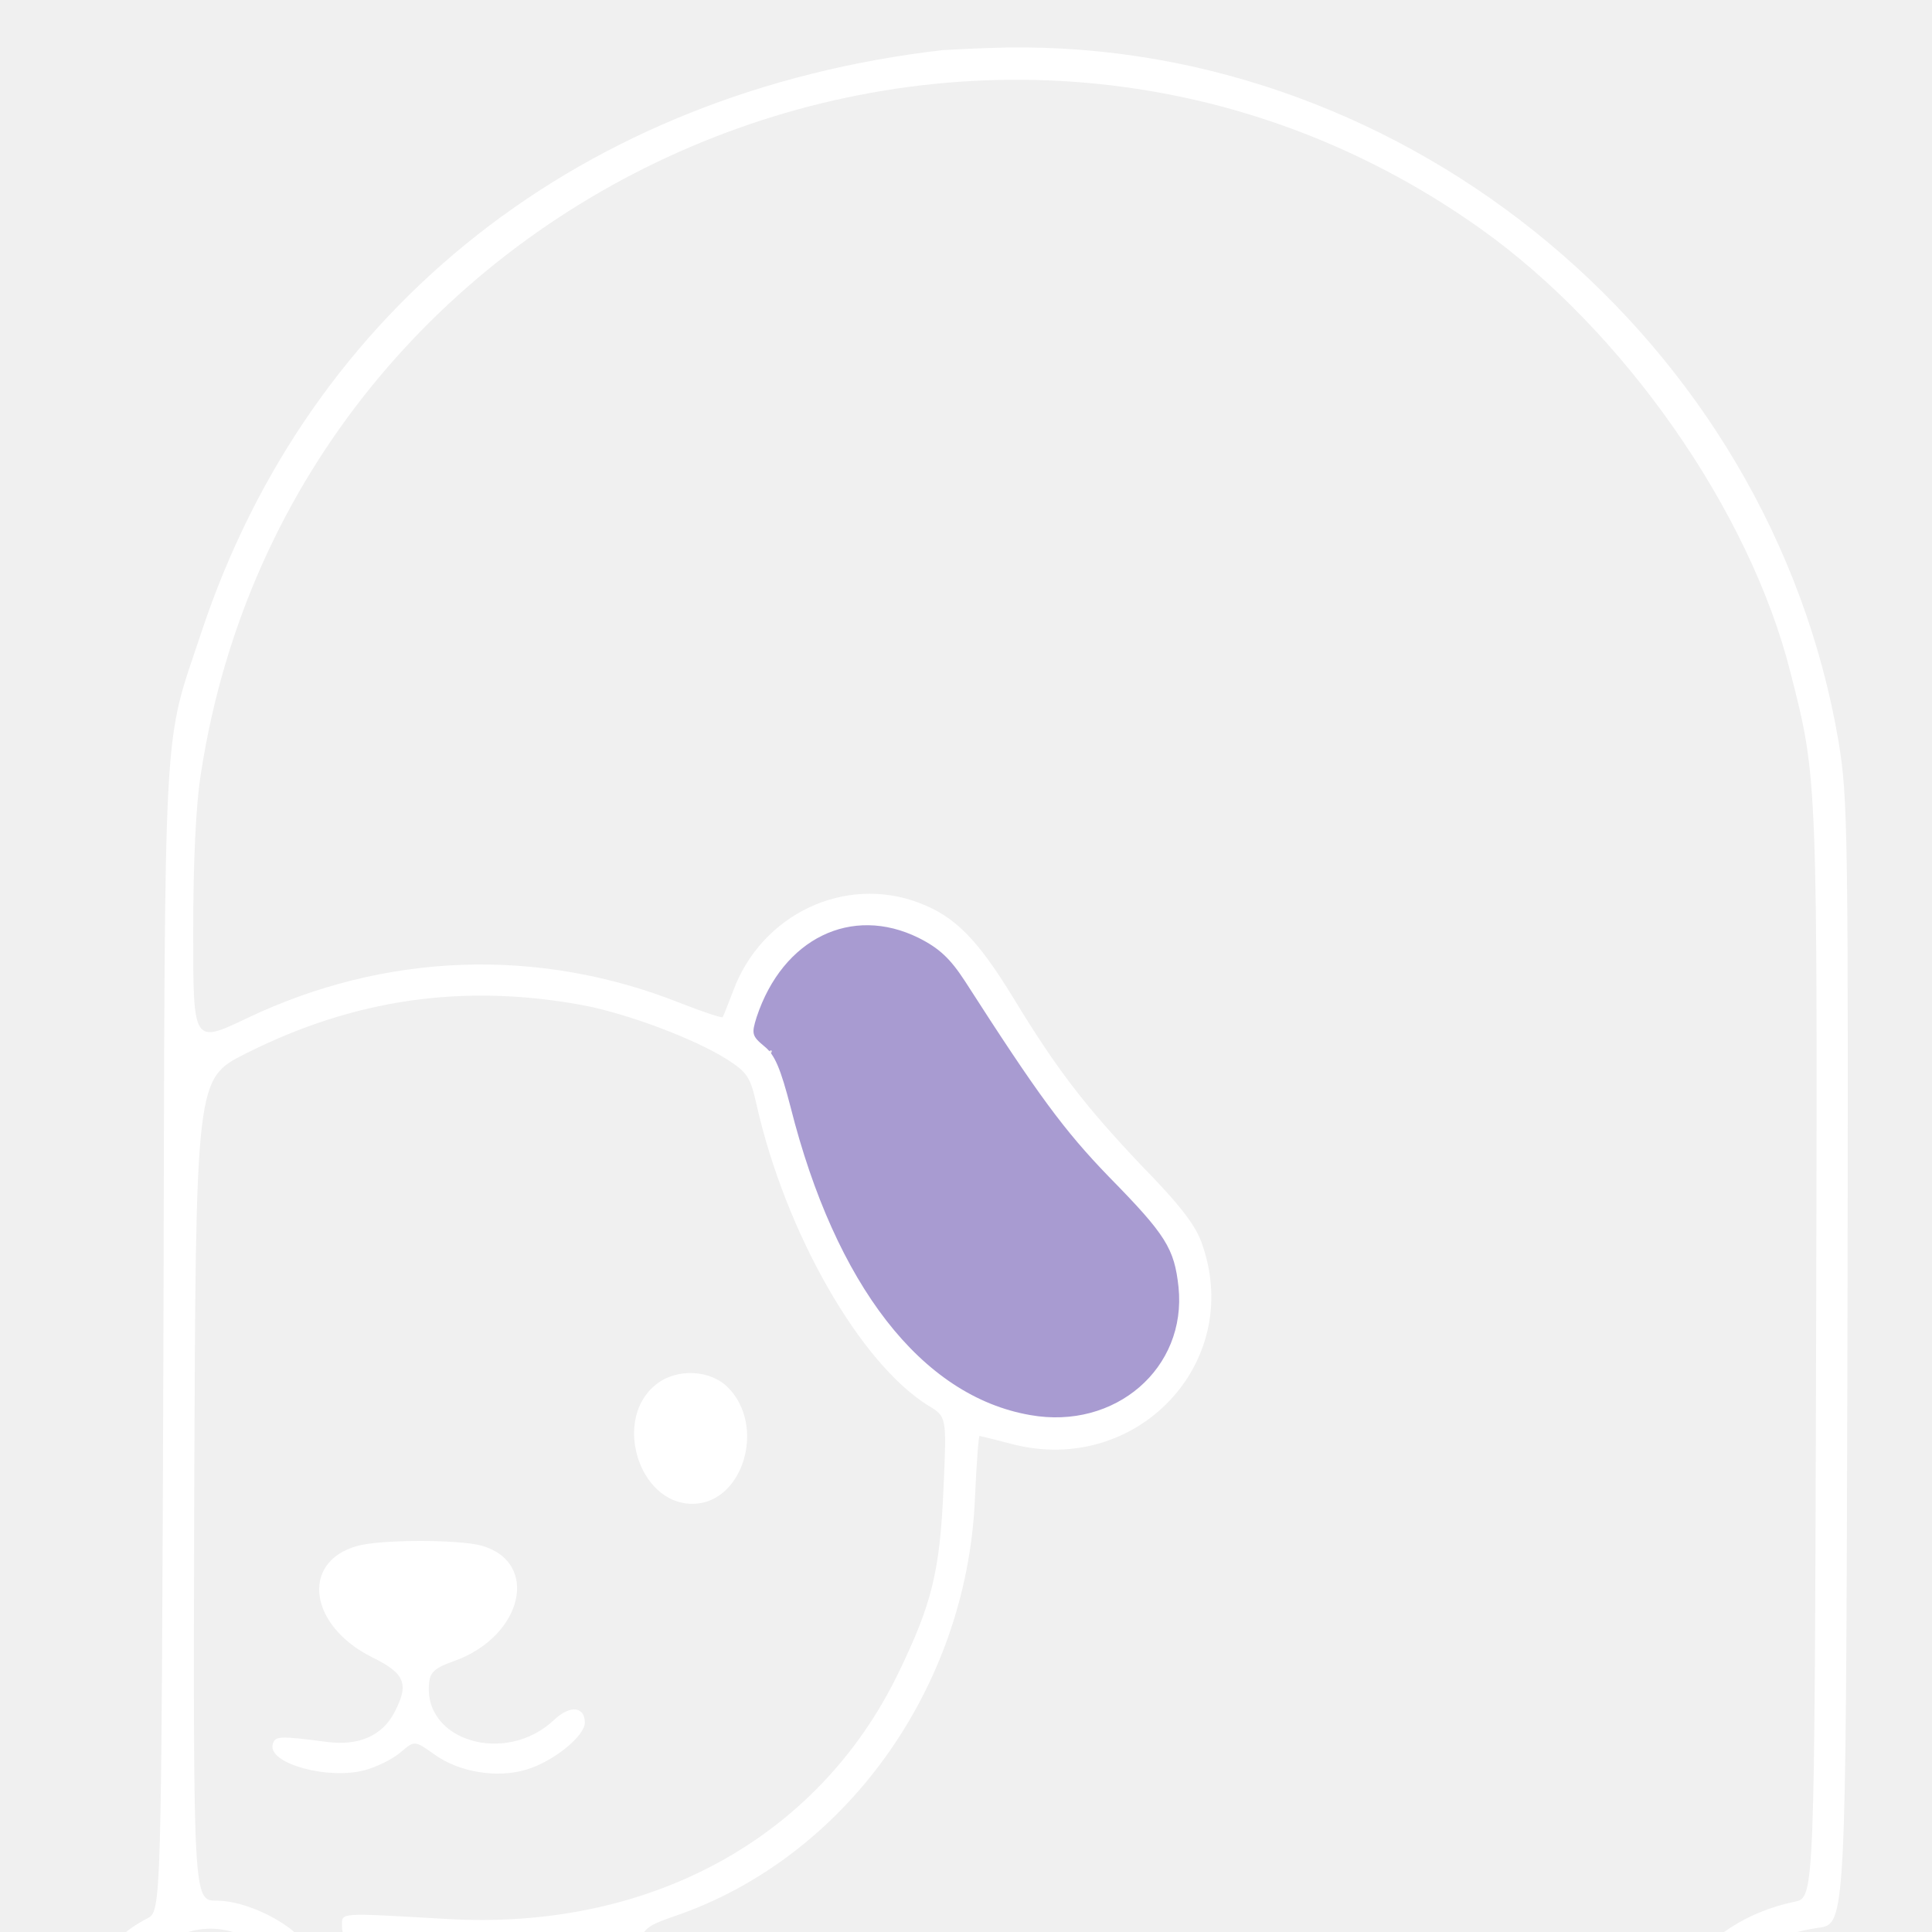
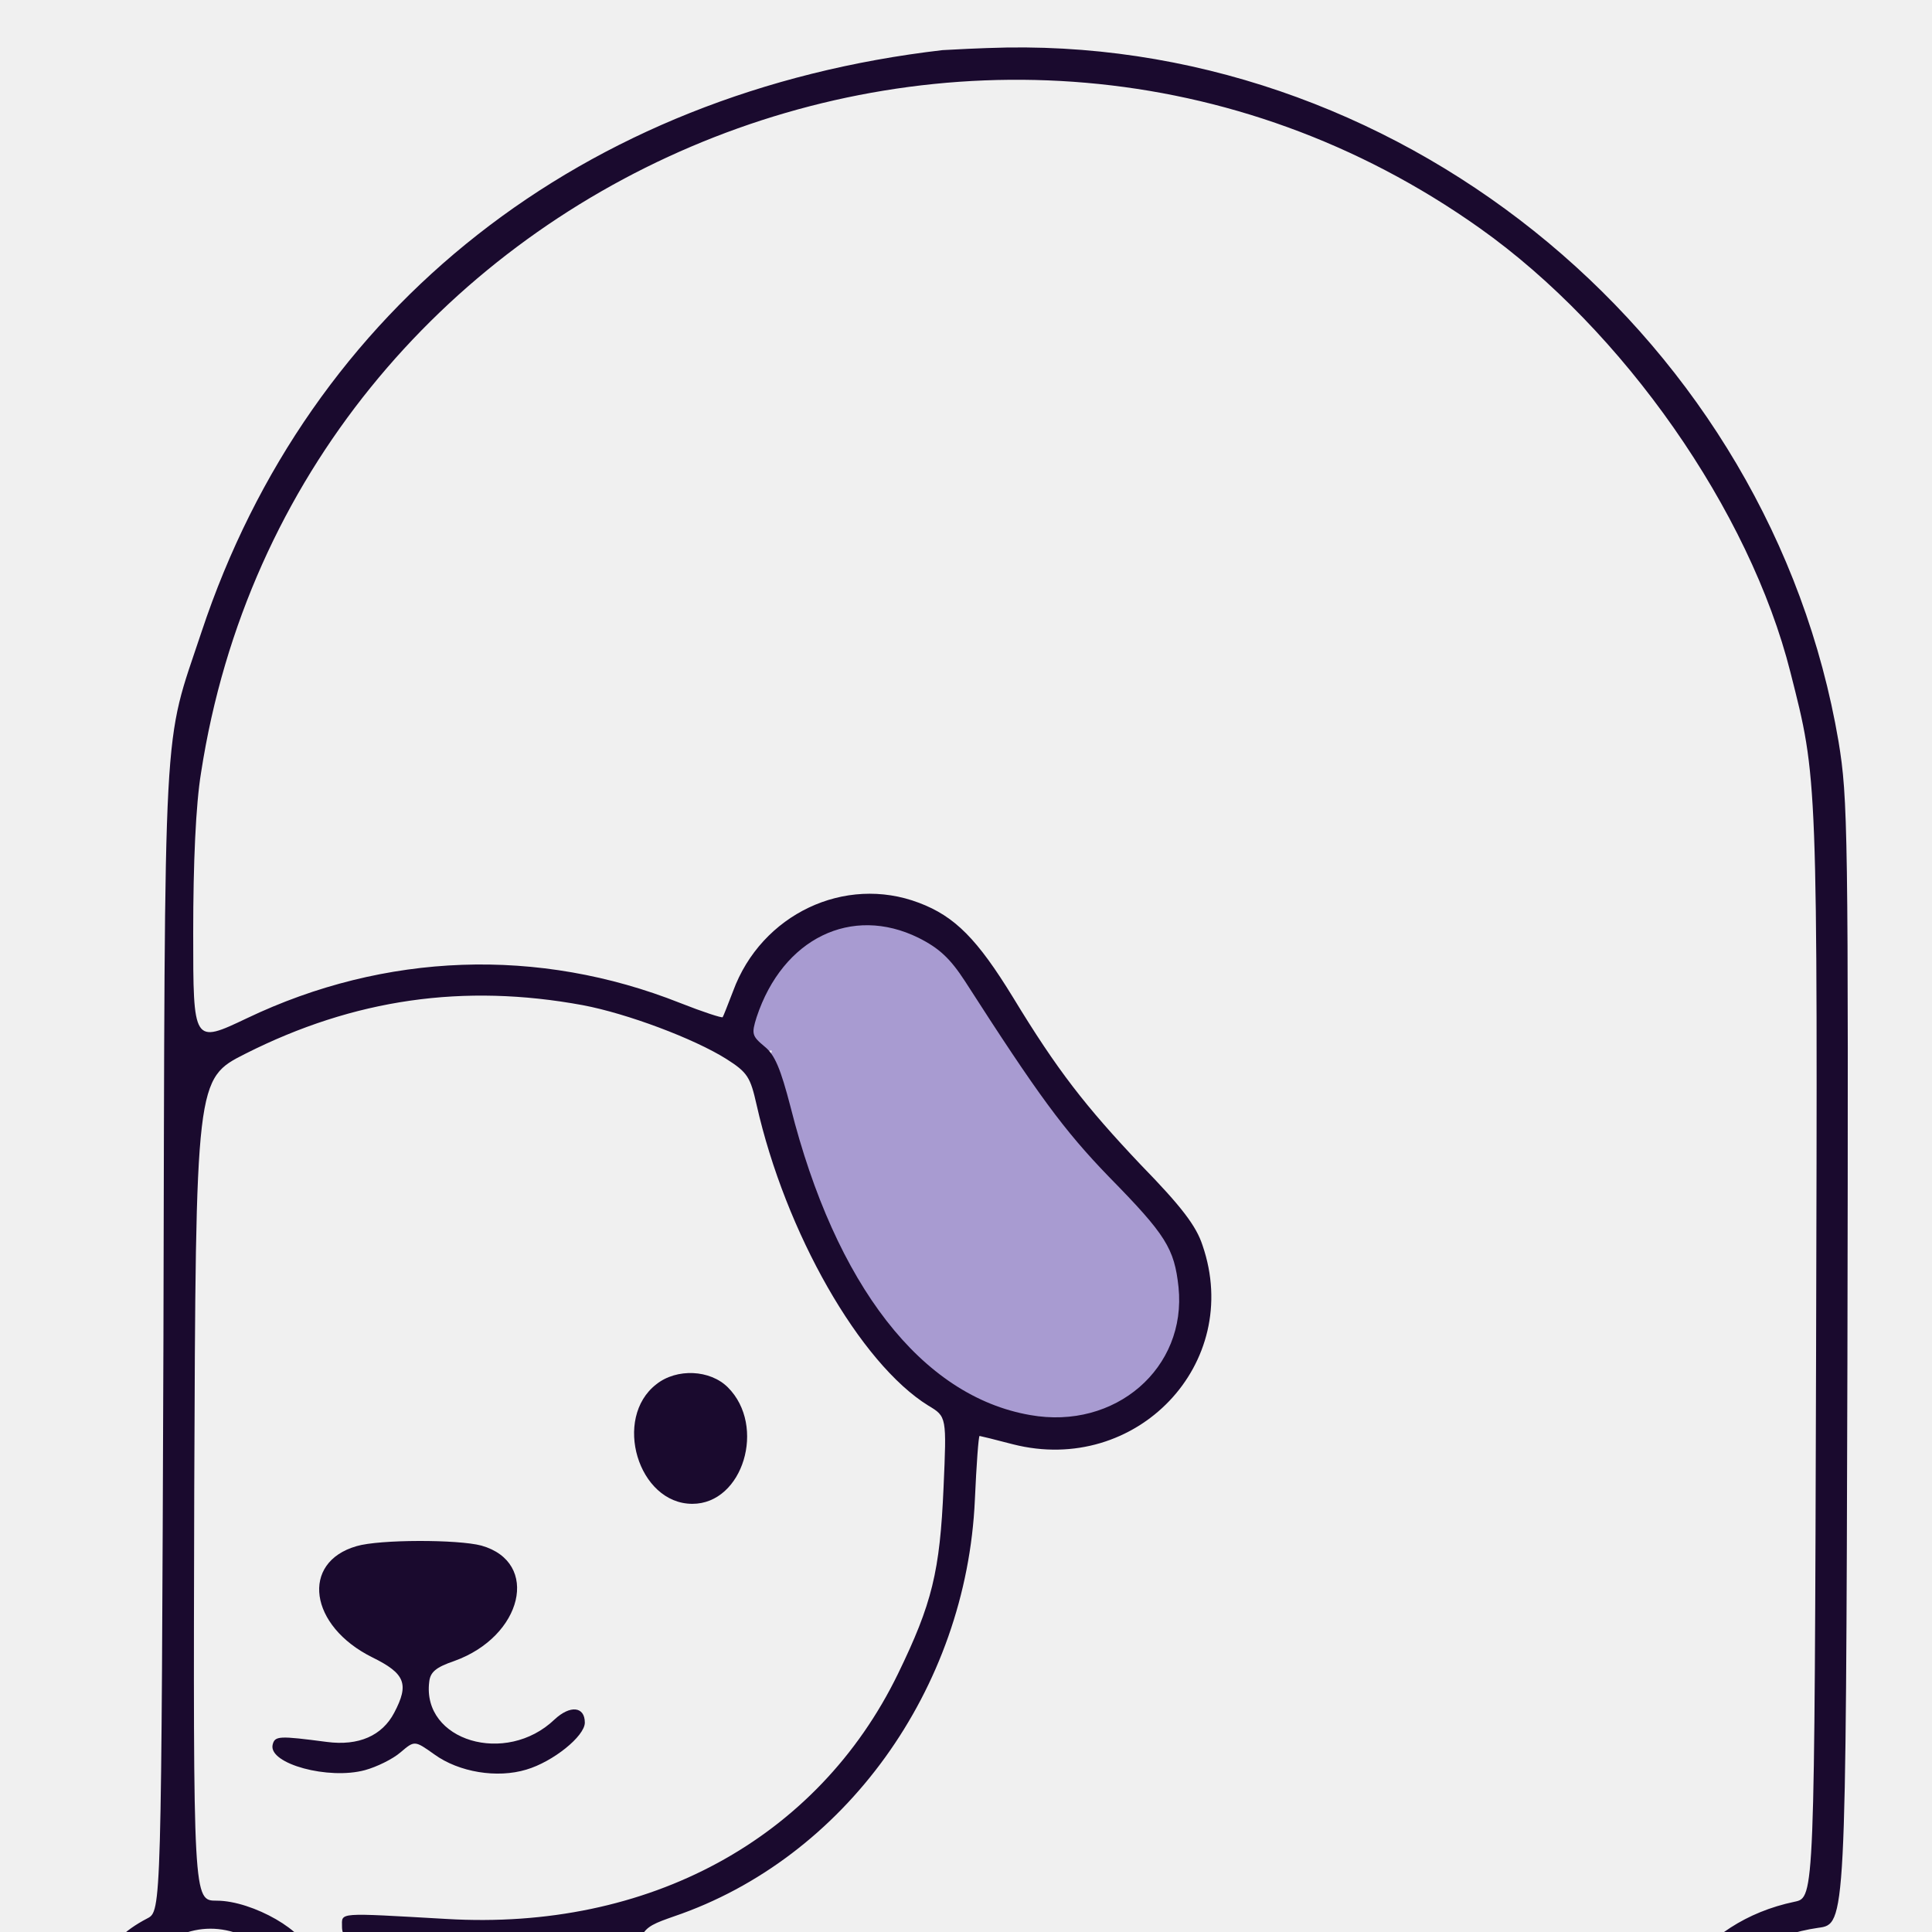
<svg xmlns="http://www.w3.org/2000/svg" viewBox="437 260 370 370">
  <g transform="translate(0,1254) scale(0.1,-0.1)" stroke="none">
    <g fill="#a89bd1">
      <path d="M5962 8175 c-40 -17 -95 -55 -89 -61 2 -3 -8 -18 -23 -34 -16 -17 -35 -52 -44 -78 -16 -46 -16 -47 5 -64 11 -10 26 -15 32 -11 5 3 7 1 3 -5 -3 -6 -2 -13 4 -17 6 -4 8 -11 5 -16 -9 -13 40 -185 75 -268 137 -321 403 -494 585 -381 41 25 108 98 100 109 -2 5 2 14 10 21 8 7 13 16 10 20 -3 5 -1 11 5 15 15 9 12 75 -6 128 -12 37 -36 66 -107 133 -51 47 -90 87 -88 88 2 0 -20 33 -48 71 -29 39 -75 108 -103 155 -55 91 -104 148 -154 180 -41 26 -129 34 -172 15z" />
      <path d="M7522 5284 c-30 -21 -33 -141 -4 -167 48 -43 74 -12 70 83 -4 86 -25 113 -66 84z" />
      <path d="M7522 4997 c-43 -45 -24 -177 25 -177 43 0 63 149 25 183 -24 22 -24 21 -50 -6z" />
      <path d="M7517 4732 c-25 -27 -23 -133 1 -155 45 -41 72 -13 72 73 0 88 -34 126 -73 82z" />
      <path d="M7517 4462 c-37 -41 -15 -162 30 -162 42 0 62 130 25 163 -24 22 -35 21 -55 -1z" />
    </g>
-     <g fill="#ffffff">
+     <g fill="#1A0A2E">
      <path d="M6175 9844 c-689 -80 -1212 -491 -1419 -1114 -75 -226 -70 -132 -73 -1352 -4 -1098 -4 -1098 -31 -1112 -90 -47 -115 -111 -120 -304 -6 -212 17 -286 109 -346 39 -26 39 -26 41 -658 3 -610 4 -633 22 -636 33 -7 36 18 36 294 0 271 0 271 63 288 460 126 787 628 787 1210 0 131 0 131 71 156 326 111 560 435 576 798 3 67 7 122 9 122 1 0 30 -7 64 -16 236 -60 441 154 363 381 -12 37 -40 74 -118 154 -106 112 -160 181 -245 321 -68 111 -111 155 -180 181 -142 54 -302 -22 -356 -169 -10 -26 -19 -49 -20 -50 -1 -2 -38 10 -81 27 -272 108 -566 97 -830 -29 -103 -49 -103 -49 -103 163 0 136 5 246 15 307 176 1141 1510 1709 2449 1043 275 -195 517 -541 595 -851 52 -205 52 -190 49 -1307 -3 -1039 -3 -1039 -41 -1047 -373 -78 -377 -625 -4 -718 47 -12 47 -12 47 -624 0 -336 4 -617 9 -624 5 -8 17 -12 27 -10 18 3 19 25 19 653 0 650 0 650 -55 658 -354 51 -352 564 2 615 53 7 53 7 56 1082 2 1026 1 1080 -17 1190 -130 764 -822 1341 -1593 1329 -51 -1 -106 -4 -123 -5z m-46 -1700 c40 -20 61 -40 89 -83 140 -218 189 -285 276 -375 109 -111 125 -137 133 -211 16 -155 -121 -274 -284 -245 -208 36 -373 249 -459 590 -19 73 -30 100 -50 116 -24 20 -25 24 -15 56 50 151 182 215 310 152z m-643 -129 c85 -16 213 -64 275 -103 41 -26 46 -35 58 -88 55 -244 198 -495 329 -576 35 -21 35 -21 29 -157 -7 -161 -22 -222 -87 -356 -154 -317 -478 -493 -865 -470 -212 12 -200 13 -200 -15 0 -32 31 -39 215 -46 105 -4 165 -2 218 9 46 9 75 10 79 4 9 -16 -7 -234 -27 -352 -69 -405 -307 -734 -629 -870 -155 -65 -141 -91 -141 267 0 313 0 313 68 313 60 0 72 -3 101 -28 69 -57 132 -73 139 -34 3 12 -10 23 -45 38 -48 20 -48 20 2 38 101 36 185 96 185 132 0 34 -28 32 -72 -5 -49 -43 -108 -72 -163 -82 -40 -7 -40 -7 -22 14 35 39 -4 57 -51 23 -114 -80 -257 -23 -286 116 -7 32 -7 32 56 35 55 3 63 5 63 23 0 17 -8 21 -65 25 -65 5 -65 5 -63 90 4 135 19 189 63 231 73 69 156 74 236 12 48 -36 74 -37 74 -4 0 40 -106 101 -175 101 -45 0 -45 0 -43 787 3 787 3 787 98 835 208 105 418 135 646 93z" />
      <path d="M5627 7289 c-84 -65 -35 -229 69 -229 97 0 142 149 68 223 -34 34 -98 37 -137 6z" />
      <path d="M5053 6979 c-108 -31 -91 -153 30 -213 63 -31 71 -51 42 -106 -23 -44 -68 -64 -129 -56 -92 12 -100 12 -104 -6 -7 -36 107 -67 177 -48 22 6 53 21 68 34 27 23 27 23 65 -4 47 -34 120 -46 176 -29 51 15 112 64 112 90 0 31 -28 34 -58 6 -93 -89 -254 -41 -240 72 2 19 13 28 48 40 131 47 165 189 52 221 -45 12 -195 12 -239 -1z" />
    </g>
  </g>
</svg>
